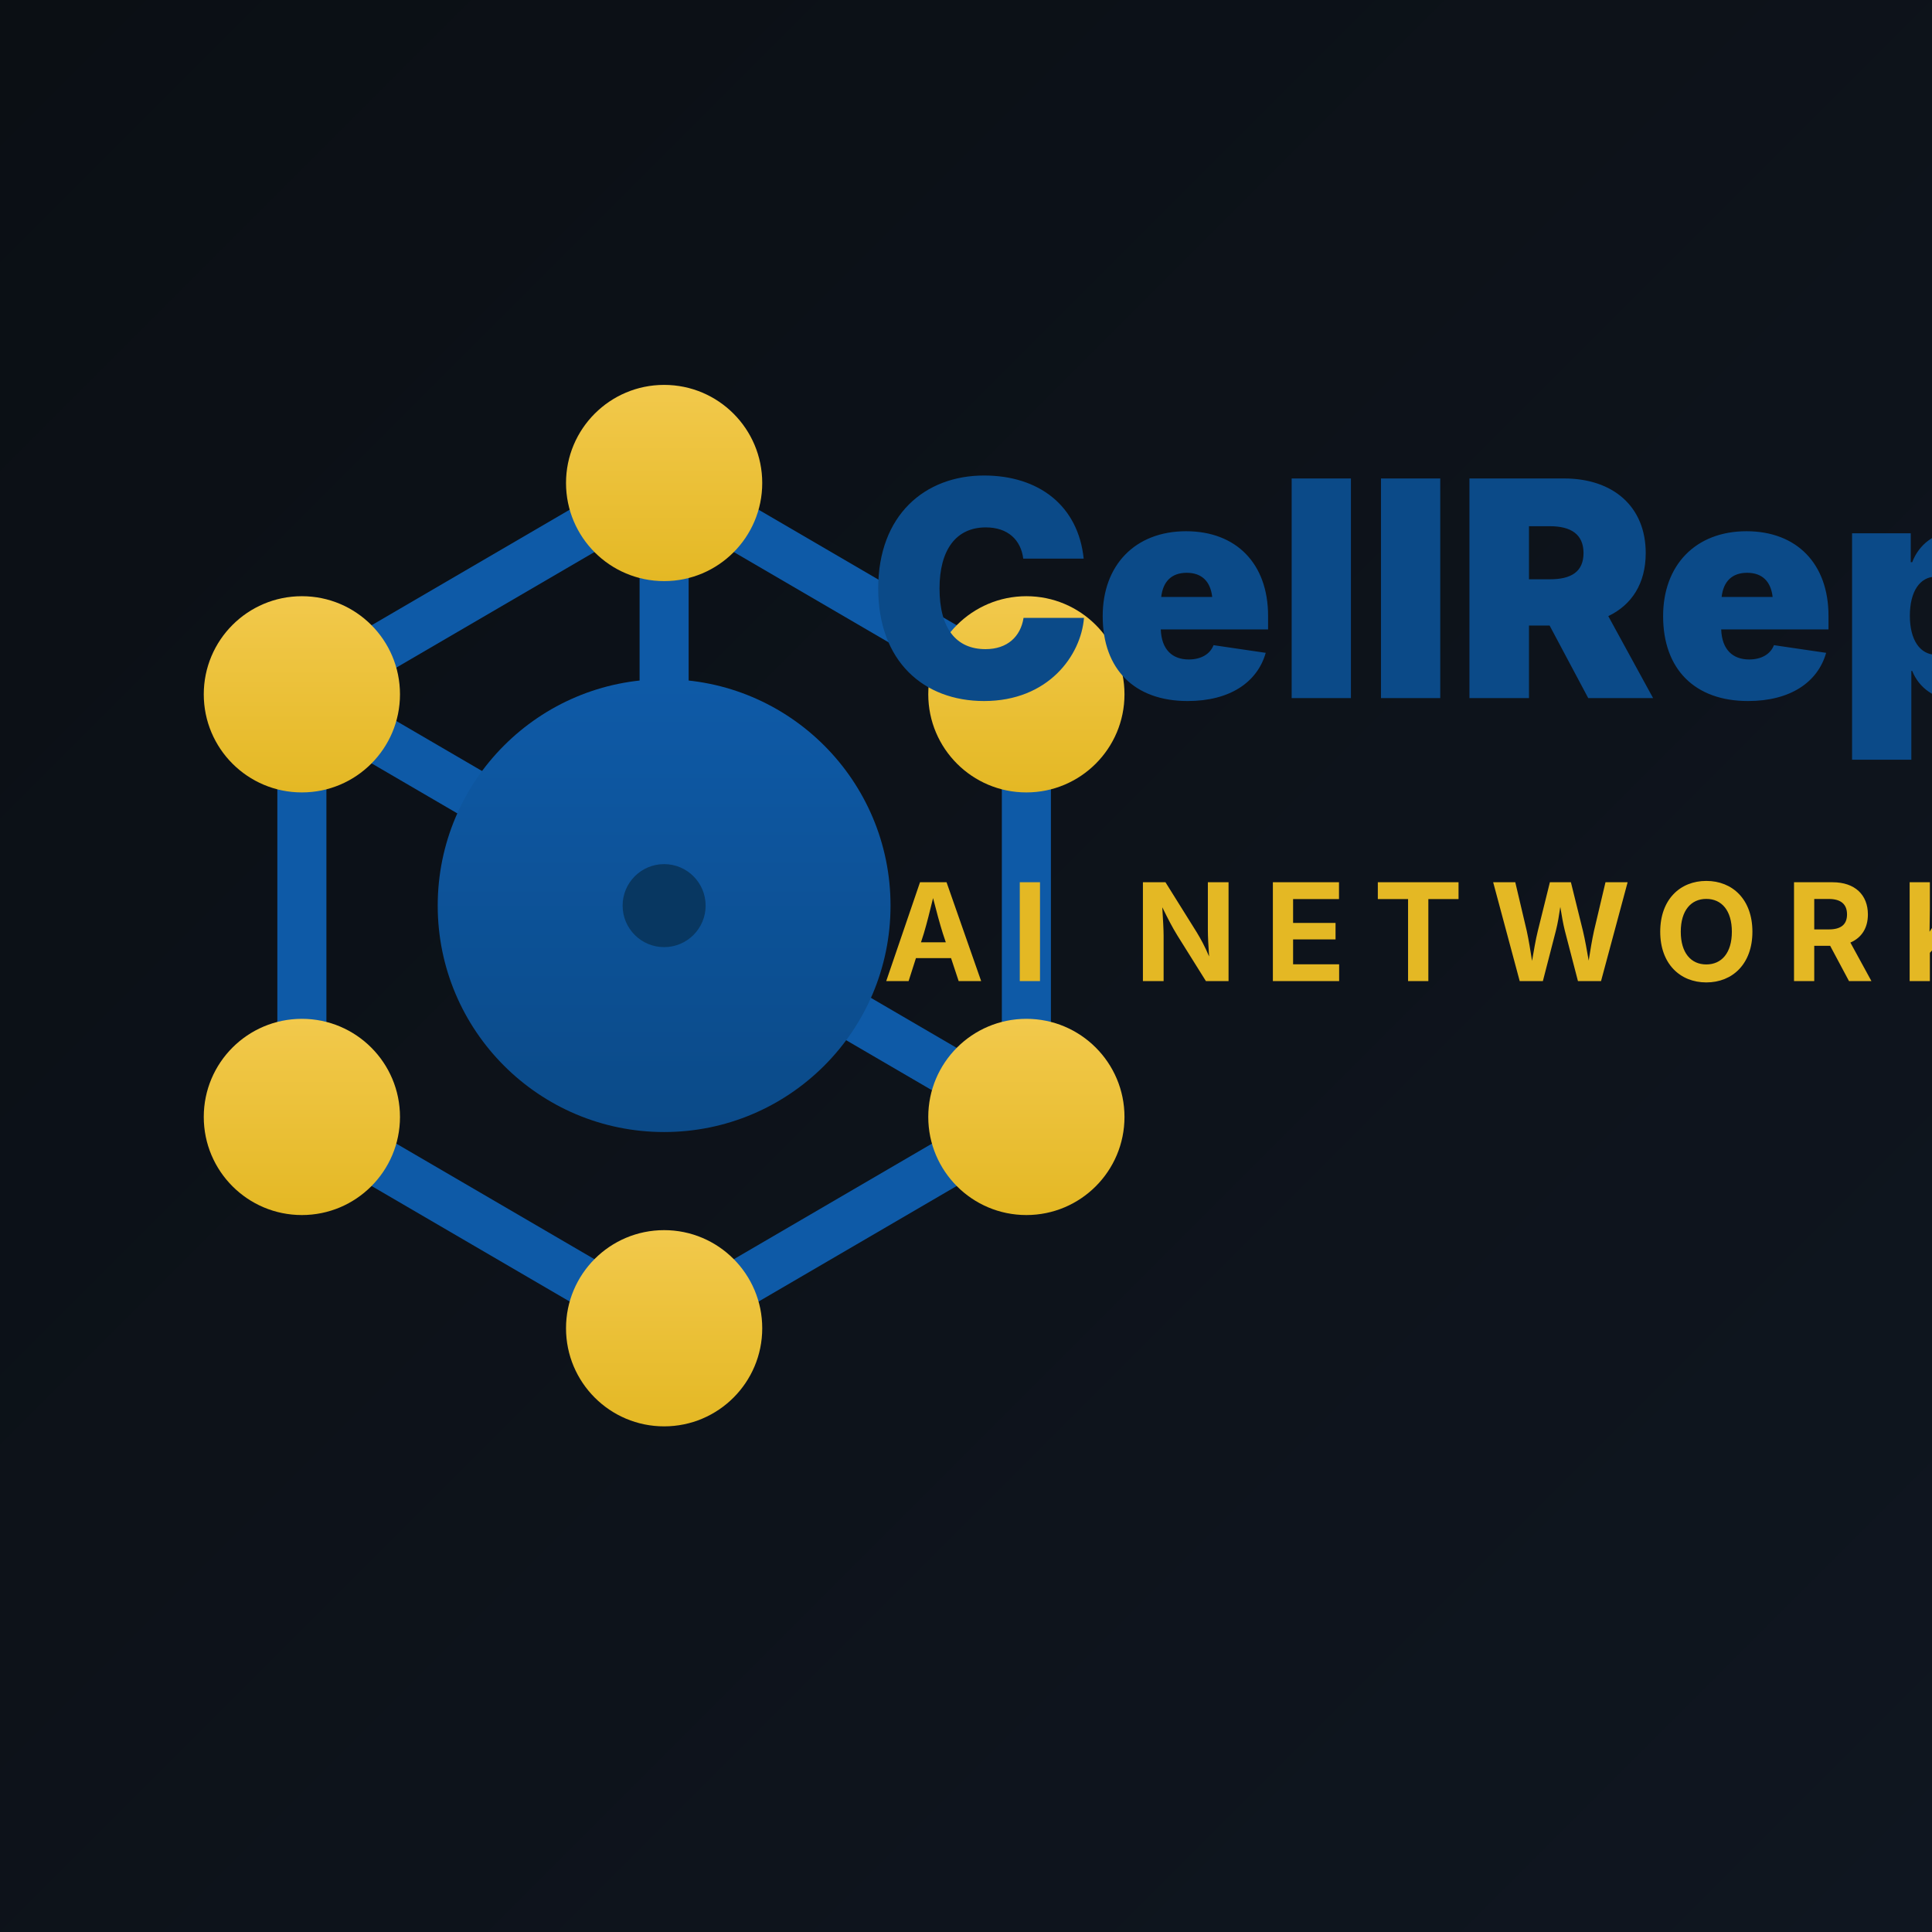
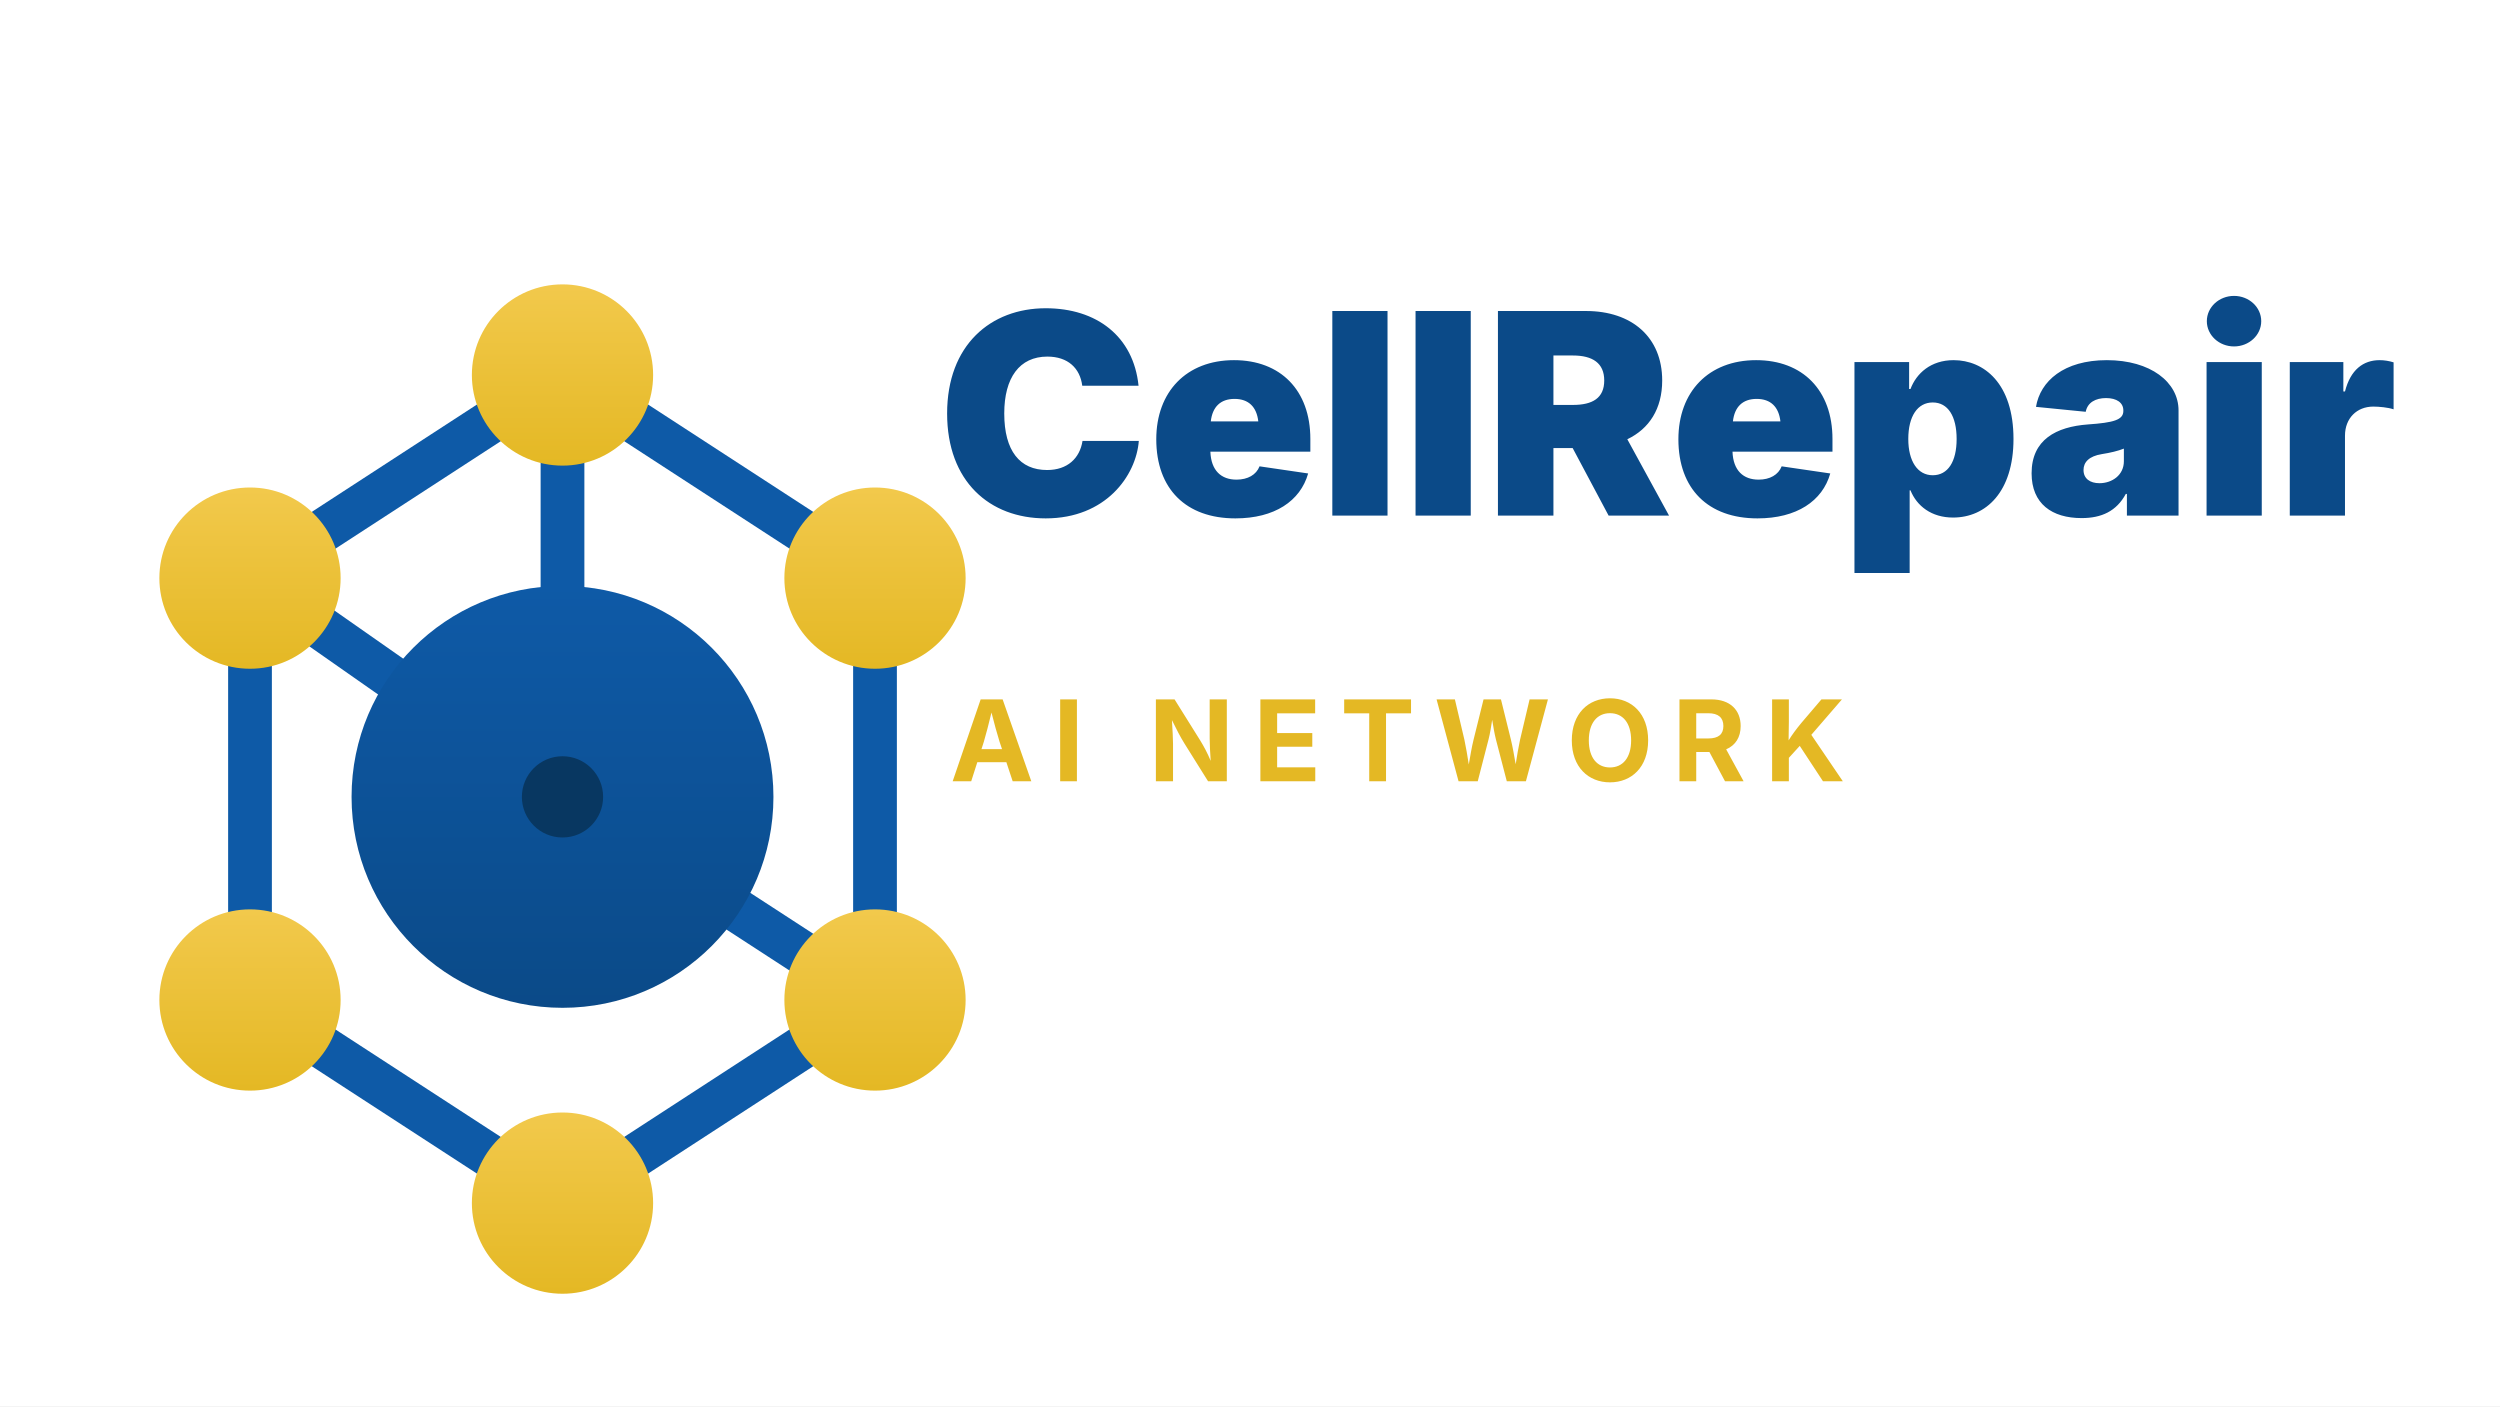
- <svg xmlns="http://www.w3.org/2000/svg" width="1024" height="1024" viewBox="0 0 1024 1024">
+ <svg xmlns="http://www.w3.org/2000/svg" width="1600" height="900" viewBox="0 0 1600 900">
  <defs>
-     <linearGradient id="bg" x1="0" y1="0" x2="1" y2="1">
-       <stop offset="0%" stop-color="#0b0f14" />
-       <stop offset="100%" stop-color="#0f1620" />
-     </linearGradient>
    <linearGradient id="node" x1="0" y1="0" x2="0" y2="1">
      <stop offset="0%" stop-color="#F2C94C" />
      <stop offset="100%" stop-color="#E4B824" />
    </linearGradient>
    <linearGradient id="core" x1="0" y1="0" x2="0" y2="1">
      <stop offset="0%" stop-color="#0E5AA7" />
      <stop offset="100%" stop-color="#0B4A88" />
    </linearGradient>
    <style>
-       .title { font: 900 160px 'Inter', 'Segoe UI', system-ui, -apple-system, sans-serif; fill: #0B4A88; }
-       .subtitle { font: 700 72px 'Inter', 'Segoe UI', system-ui, -apple-system, sans-serif; fill: #E4B824; letter-spacing: 14px; }
+       .title { font: 900 180px 'Inter', 'Segoe UI', system-ui, -apple-system, sans-serif; fill: #0B4A88; }
+       .subtitle { font: 700 72px 'Inter', 'Segoe UI', system-ui, -apple-system, sans-serif; fill: #E4B824; letter-spacing: 12px; }
    </style>
  </defs>
-   <rect width="1024" height="1024" fill="url(#bg)" />
-   <g transform="translate(160,160) scale(1.0)">
-     <g stroke="#0E5AA7" stroke-width="26" stroke-linecap="round">
-       <line x1="192" y1="96" x2="384" y2="208" />
-       <line x1="192" y1="96" x2="192" y2="320" />
-       <line x1="192" y1="96" x2="0" y2="208" />
-       <line x1="0" y1="208" x2="0" y2="432" />
-       <line x1="0" y1="432" x2="192" y2="544" />
-       <line x1="192" y1="544" x2="384" y2="432" />
-       <line x1="384" y1="208" x2="384" y2="432" />
-       <line x1="192" y1="320" x2="384" y2="432" />
-       <line x1="192" y1="320" x2="0" y2="208" />
+   <rect x="0" y="0" width="1600" height="900" fill="#ffffff" />
+   <g transform="translate(140,160)">
+     <g stroke="#0E5AA7" stroke-width="28" stroke-linecap="round">
+       <line x1="220" y1="80" x2="420" y2="210" />
+       <line x1="220" y1="80" x2="220" y2="350" />
+       <line x1="220" y1="80" x2="20" y2="210" />
+       <line x1="20" y1="210" x2="20" y2="480" />
+       <line x1="20" y1="480" x2="220" y2="610" />
+       <line x1="220" y1="610" x2="420" y2="480" />
+       <line x1="420" y1="210" x2="420" y2="480" />
+       <line x1="220" y1="350" x2="420" y2="480" />
+       <line x1="220" y1="350" x2="20" y2="210" />
    </g>
    <g>
-       <circle cx="192" cy="96" r="52" fill="url(#node)" />
-       <circle cx="384" cy="208" r="52" fill="url(#node)" />
-       <circle cx="384" cy="432" r="52" fill="url(#node)" />
-       <circle cx="192" cy="544" r="52" fill="url(#node)" />
-       <circle cx="0" cy="432" r="52" fill="url(#node)" />
-       <circle cx="0" cy="208" r="52" fill="url(#node)" />
+       <circle cx="220" cy="80" r="58" fill="url(#node)" />
+       <circle cx="420" cy="210" r="58" fill="url(#node)" />
+       <circle cx="420" cy="480" r="58" fill="url(#node)" />
+       <circle cx="220" cy="610" r="58" fill="url(#node)" />
+       <circle cx="20" cy="480" r="58" fill="url(#node)" />
+       <circle cx="20" cy="210" r="58" fill="url(#node)" />
    </g>
    <g>
-       <circle cx="192" cy="320" r="120" fill="url(#core)" />
-       <circle cx="192" cy="320" r="22" fill="#083761" />
+       <circle cx="220" cy="350" r="135" fill="url(#core)" />
+       <circle cx="220" cy="350" r="26" fill="#083761" />
    </g>
  </g>
-   <g transform="translate(460,370)">
+   <g transform="translate(600,330)">
    <text class="title">CellRepair</text>
-     <text class="subtitle" x="8" y="150">AI NETWORK</text>
+     <text class="subtitle" x="8" y="170">AI NETWORK</text>
  </g>
</svg>
